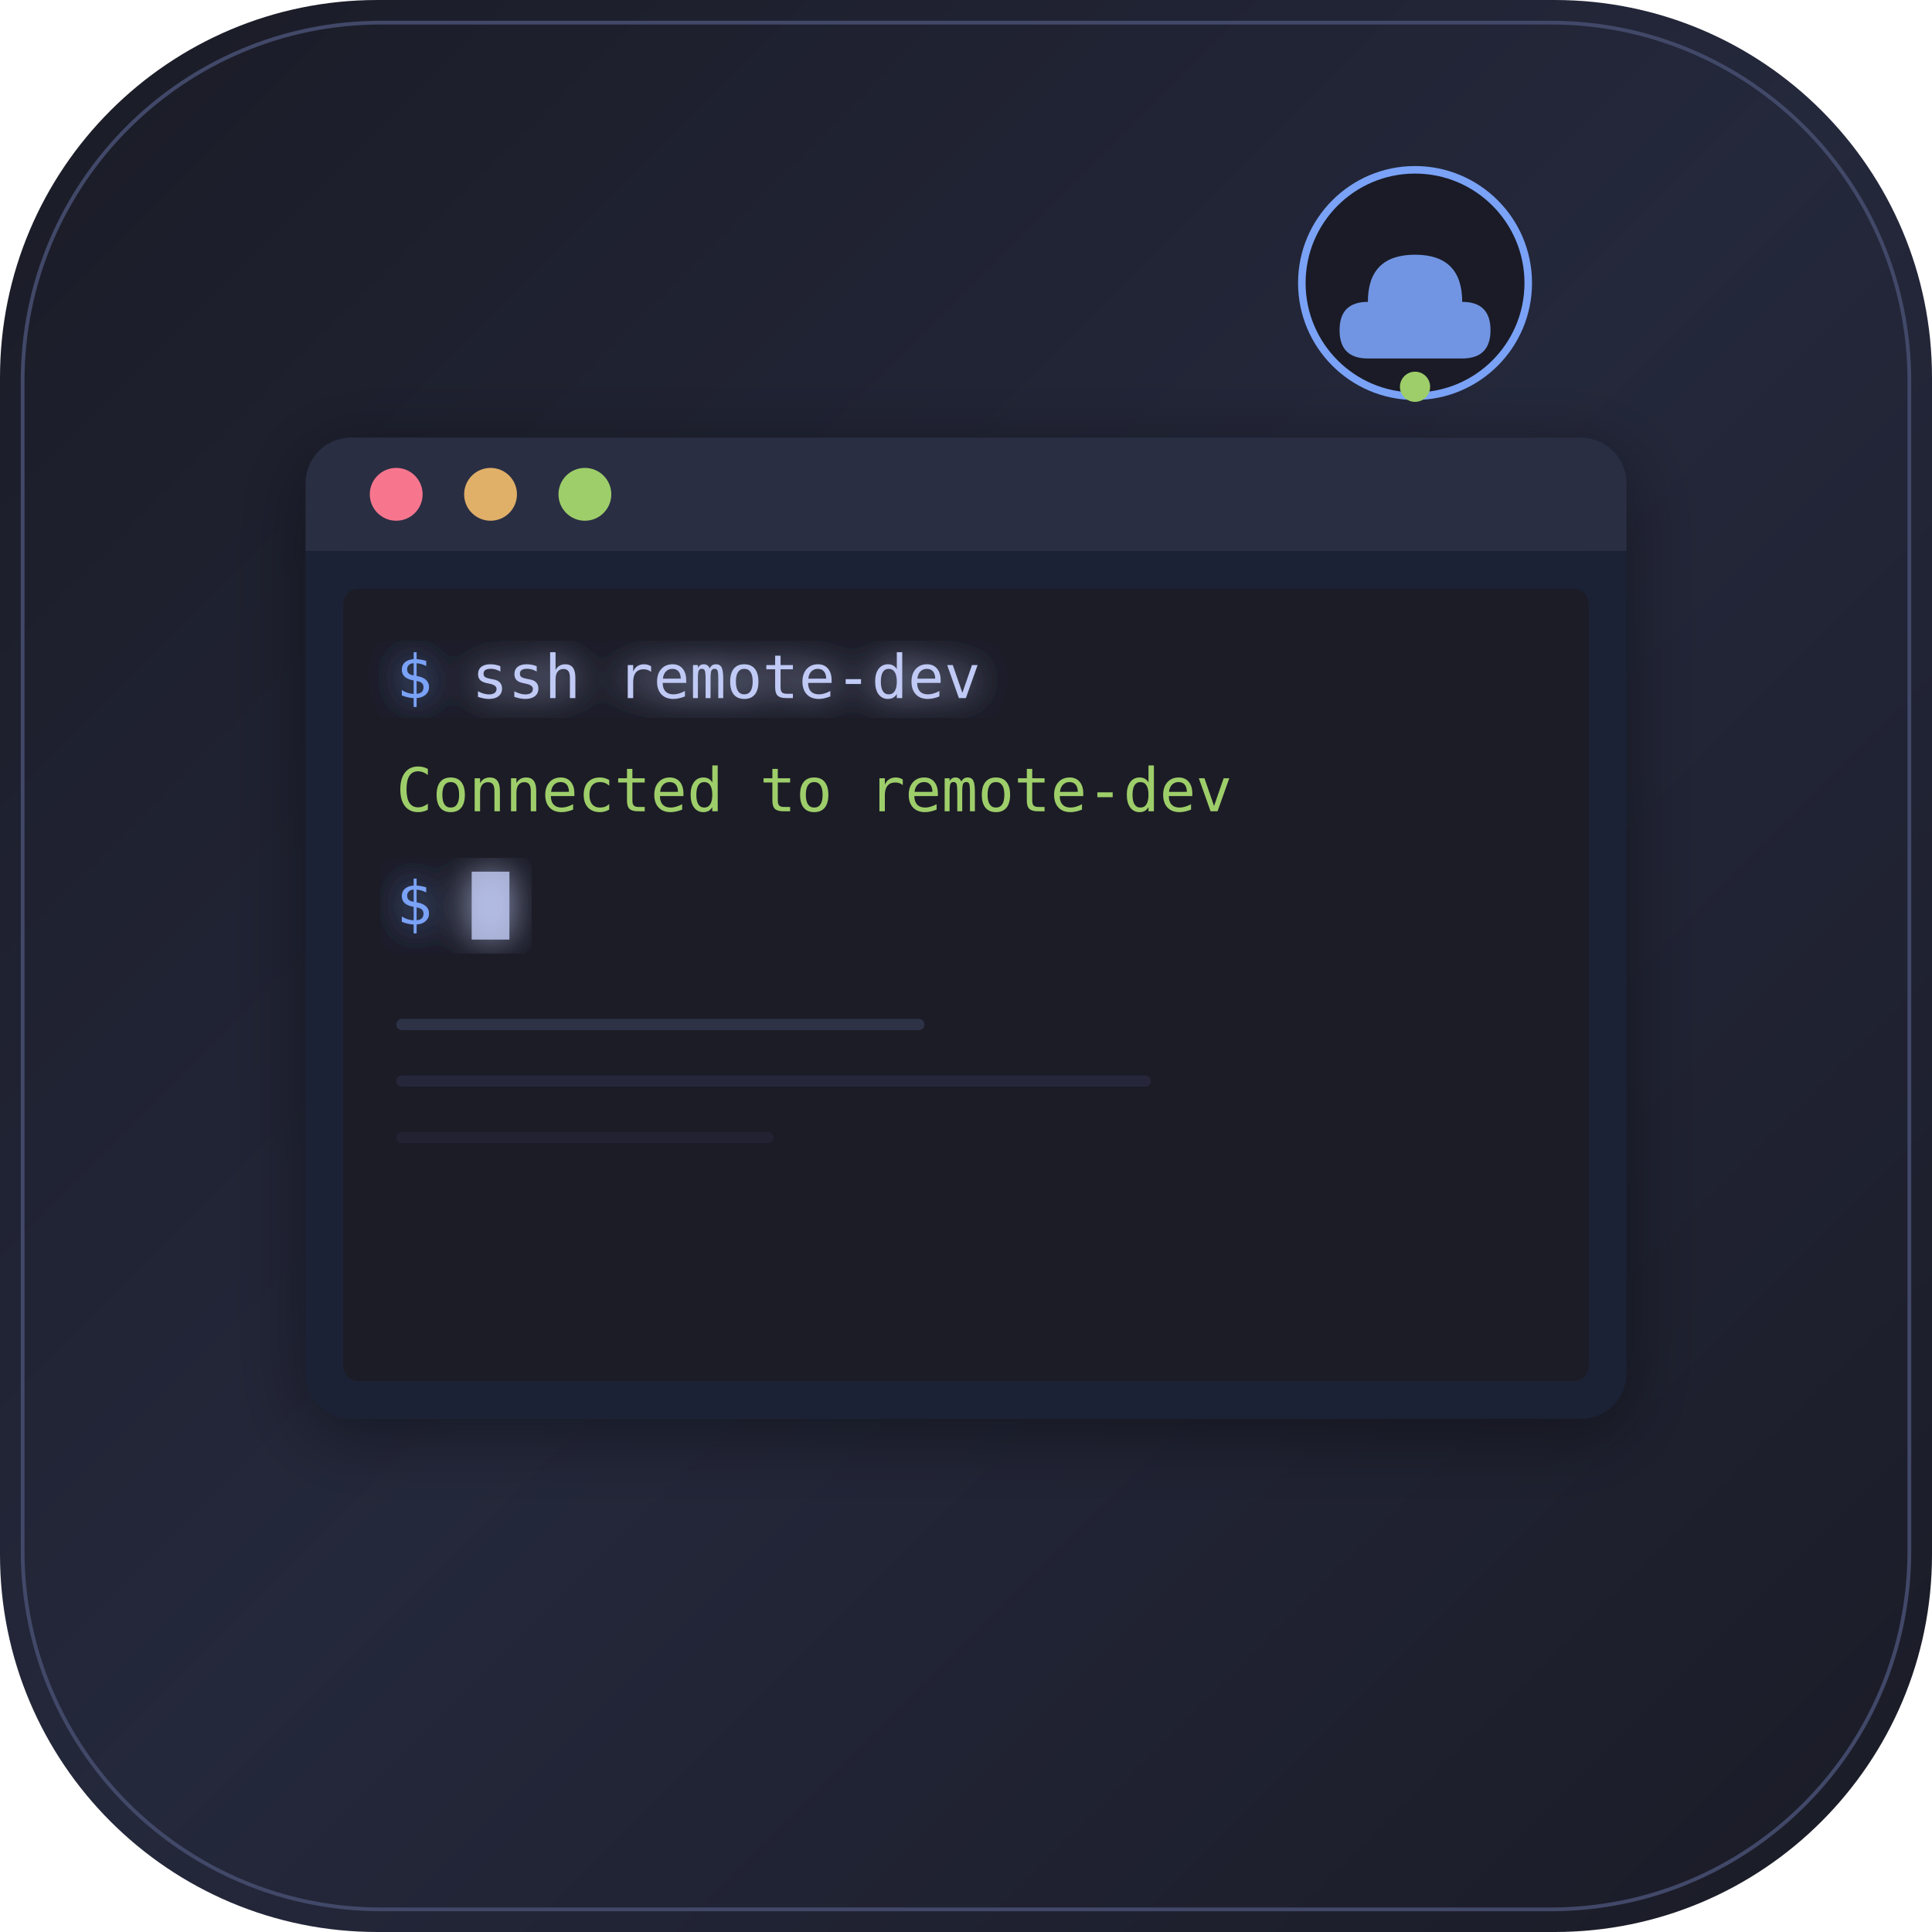
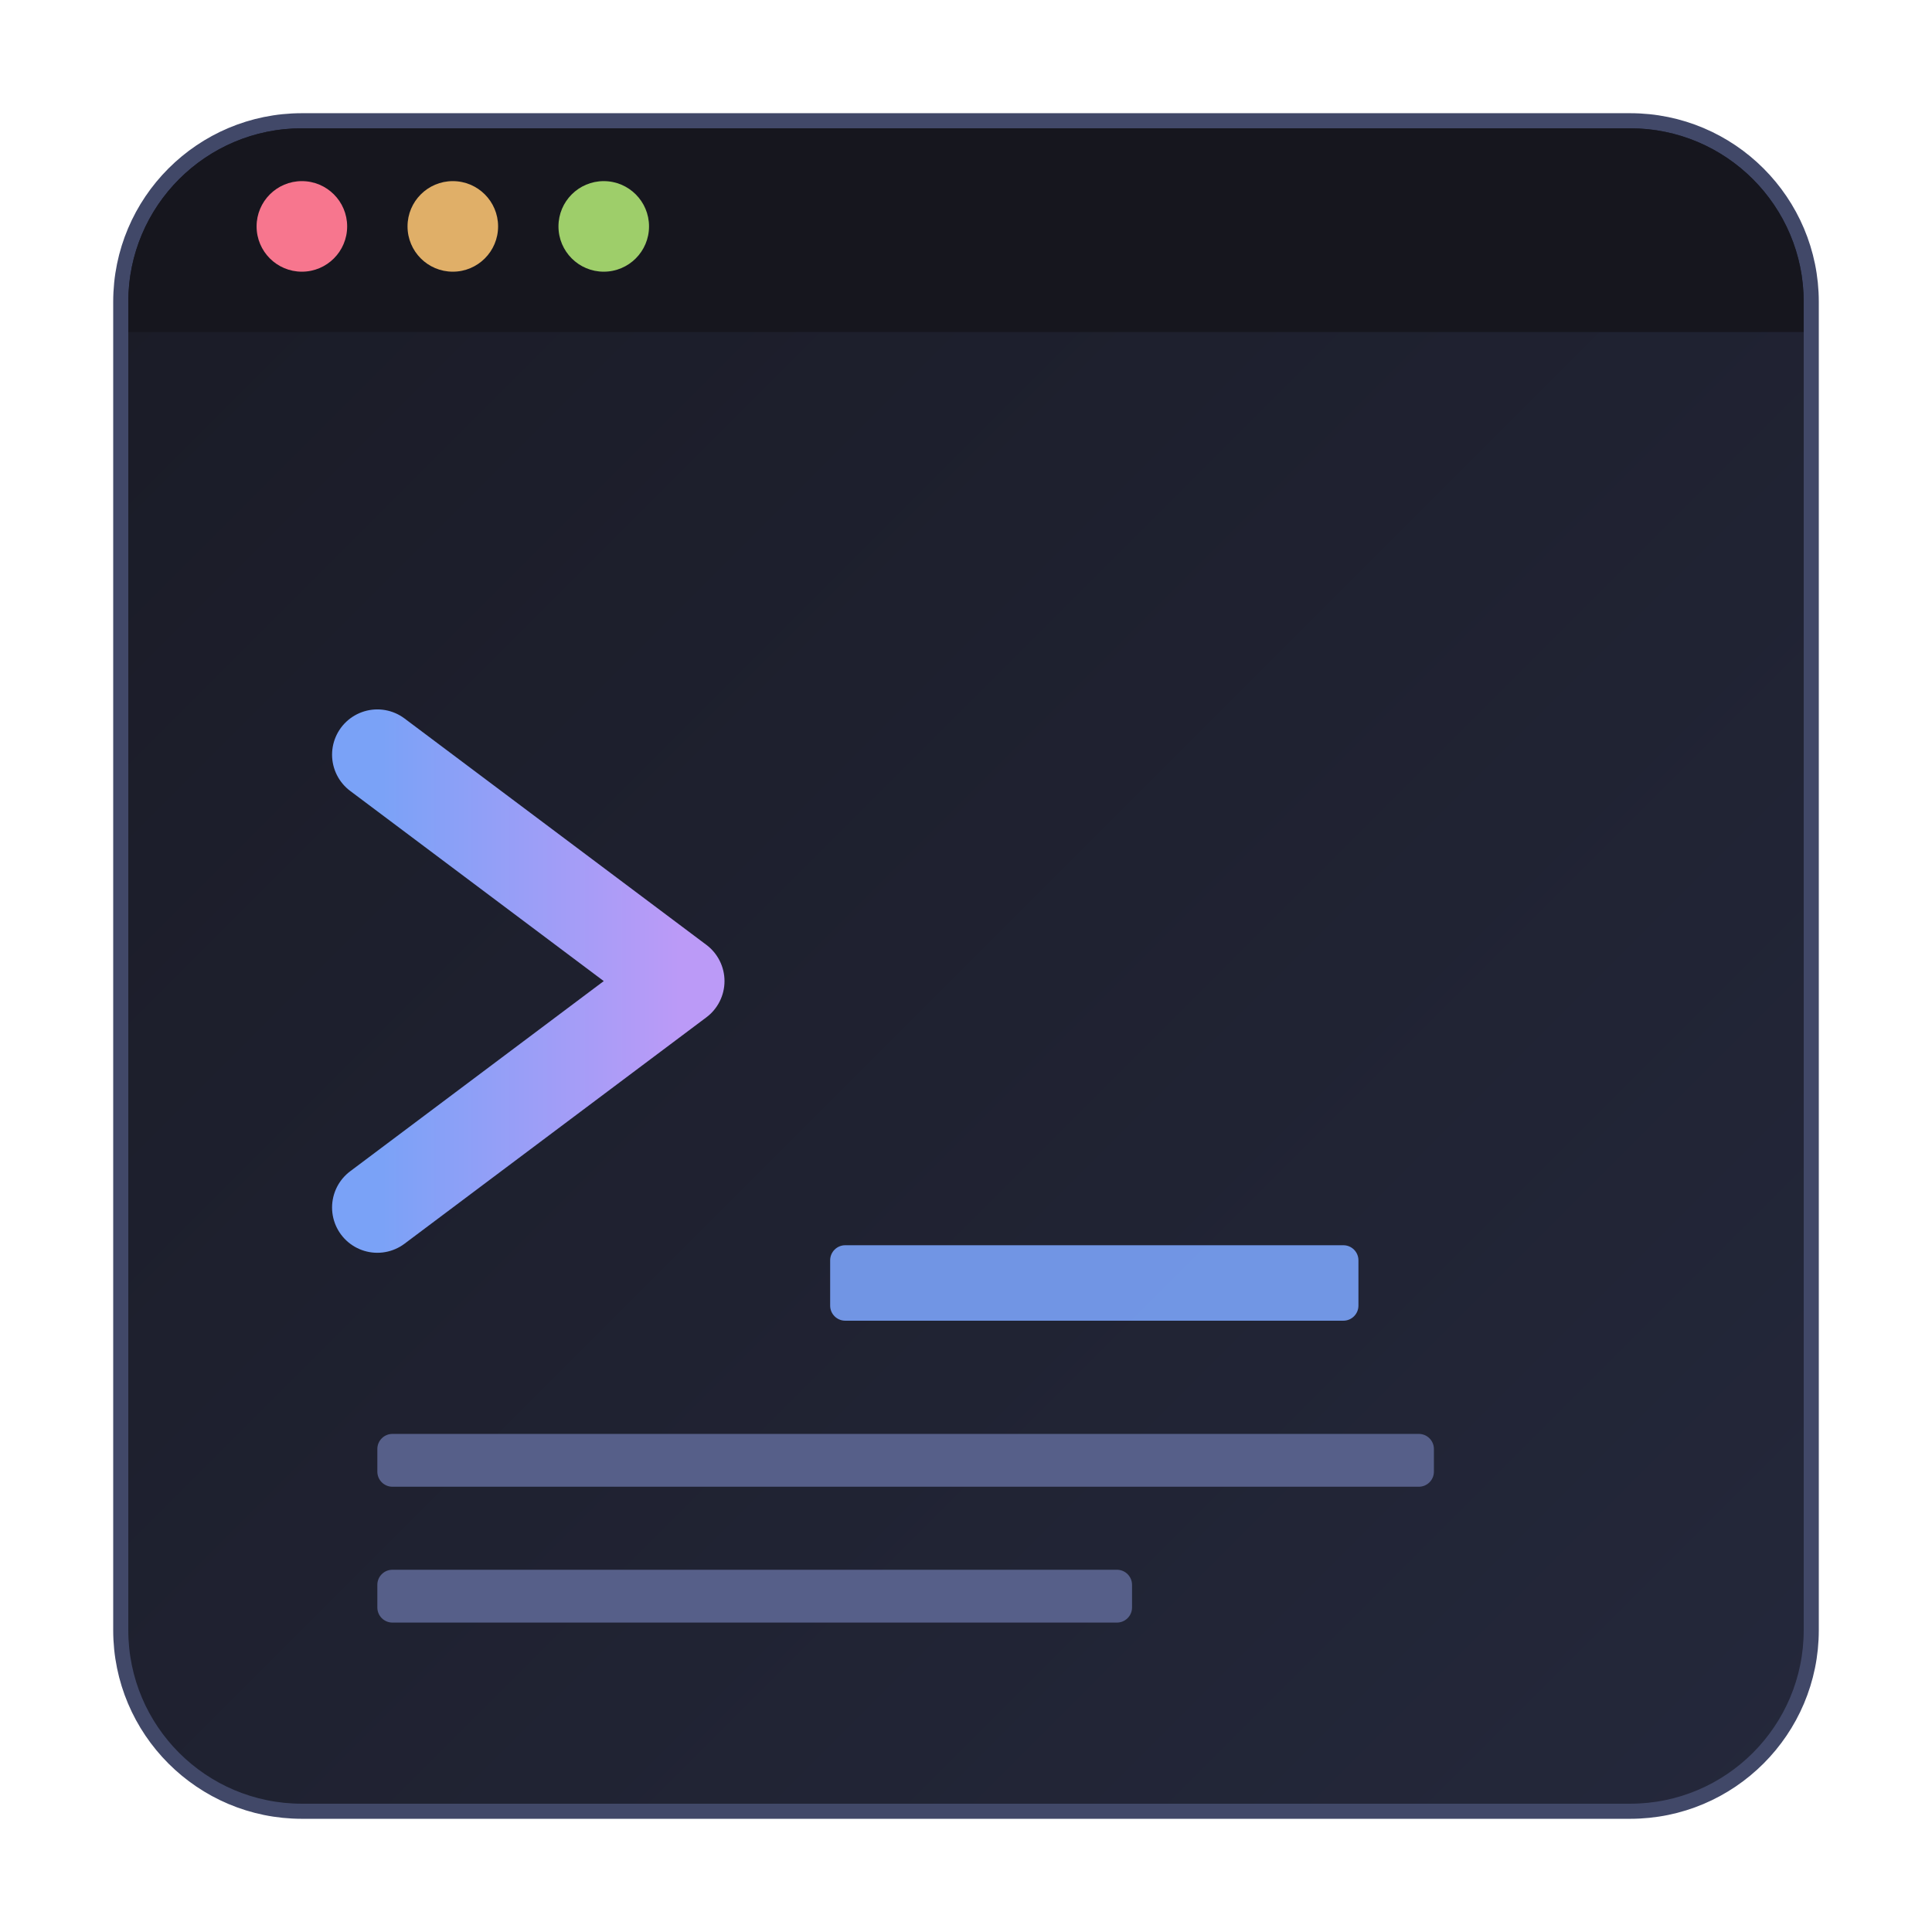
<svg xmlns="http://www.w3.org/2000/svg" width="1024" height="1024" viewBox="0 0 1024 1024">
  <defs>
-     <linearGradient id="bg" x1="0%" y1="0%" x2="100%" y2="100%">
+     <linearGradient id="termBg" x1="0%" y1="0%" x2="100%" y2="100%">
      <stop offset="0%" stop-color="#1a1b26" />
-       <stop offset="50%" stop-color="#24283b" />
-       <stop offset="100%" stop-color="#1a1b26" />
+       <stop offset="100%" stop-color="#24283b" />
    </linearGradient>
-     <filter id="glow" x="-20%" y="-20%" width="140%" height="140%">
-       <feGaussianBlur stdDeviation="10" result="coloredBlur" />
-       <feMerge>
-         <feMergeNode in="coloredBlur" />
-         <feMergeNode in="SourceGraphic" />
-       </feMerge>
-     </filter>
-     <filter id="shadow" x="-10%" y="-10%" width="120%" height="130%">
-       <feDropShadow dx="0" dy="8" stdDeviation="20" flood-color="#000" flood-opacity="0.4" />
-     </filter>
+     <linearGradient id="promptGlow" x1="0%" y1="0%" x2="100%" y2="0%">
+       <stop offset="0%" stop-color="#7aa2f7" />
+       <stop offset="100%" stop-color="#bb9af7" />
+     </linearGradient>
+     <clipPath id="termClip">
+       <rect x="68" y="68" width="888" height="888" rx="92" ry="92" />
+     </clipPath>
  </defs>
-   <rect width="1024" height="1024" rx="200" fill="url(#bg)" />
-   <rect width="1000" height="1000" x="12" y="12" rx="190" fill="none" stroke="#414868" stroke-width="2" />
-   <g filter="url(#shadow)">
-     <rect x="162" y="232" width="700" height="520" rx="24" fill="#1f2335" />
-     <rect x="162" y="232" width="700" height="60" rx="24" fill="#292e42" />
-     <rect x="162" y="268" width="700" height="24" fill="#292e42" />
-     <circle cx="210" cy="262" r="14" fill="#f7768e" />
-     <circle cx="260" cy="262" r="14" fill="#e0af68" />
-     <circle cx="310" cy="262" r="14" fill="#9ece6a" />
-     <rect x="182" y="312" width="660" height="420" rx="8" fill="#1a1b26" />
-     <g filter="url(#glow)">
-       <text x="210" y="370" font-family="monospace" font-size="32" fill="#7aa2f7">$</text>
-       <text x="250" y="370" font-family="monospace" font-size="32" fill="#c0caf5">ssh remote-dev</text>
-     </g>
-     <text x="210" y="430" font-family="monospace" font-size="32" fill="#9ece6a">Connected to remote-dev</text>
-     <g filter="url(#glow)">
-       <text x="210" y="490" font-family="monospace" font-size="32" fill="#7aa2f7">$</text>
-       <rect x="250" y="462" width="20" height="36" fill="#c0caf5" opacity="0.8" />
-     </g>
-     <rect x="210" y="540" width="280" height="6" rx="3" fill="#414868" opacity="0.5" />
-     <rect x="210" y="570" width="400" height="6" rx="3" fill="#414868" opacity="0.3" />
-     <rect x="210" y="600" width="200" height="6" rx="3" fill="#414868" opacity="0.2" />
-   </g>
-   <g transform="translate(750, 150)">
-     <circle cx="0" cy="0" r="60" fill="#1a1b26" stroke="#7aa2f7" stroke-width="4" />
-     <path d="M-25 10 Q-25 -15 0 -15 Q25 -15 25 10 L25 10 Q40 10 40 25 Q40 40 25 40 L-25 40 Q-40 40 -40 25 Q-40 10 -25 10 Z" fill="#7aa2f7" opacity="0.9" />
-     <circle cx="0" cy="55" r="8" fill="#9ece6a" />
-   </g>
+   <rect x="64" y="64" width="896" height="896" rx="96" ry="96" fill="url(#termBg)" stroke="#414868" stroke-width="8" />
+   <rect x="64" y="64" width="896" height="112" fill="#16161e" clip-path="url(#termClip)" />
+   <circle cx="160" cy="120" r="24" fill="#f7768e" />
+   <circle cx="240" cy="120" r="24" fill="#e0af68" />
+   <circle cx="320" cy="120" r="24" fill="#9ece6a" />
+   <path d="M200 400 L360 520 L200 640" stroke="url(#promptGlow)" stroke-width="48" stroke-linecap="round" stroke-linejoin="round" fill="none" />
+   <rect x="440" y="660" width="280" height="40" rx="8" fill="#7aa2f7" opacity="0.9" />
+   <rect x="200" y="760" width="560" height="28" rx="8" fill="#565f89" />
+   <rect x="200" y="832" width="400" height="28" rx="8" fill="#565f89" />
</svg>
